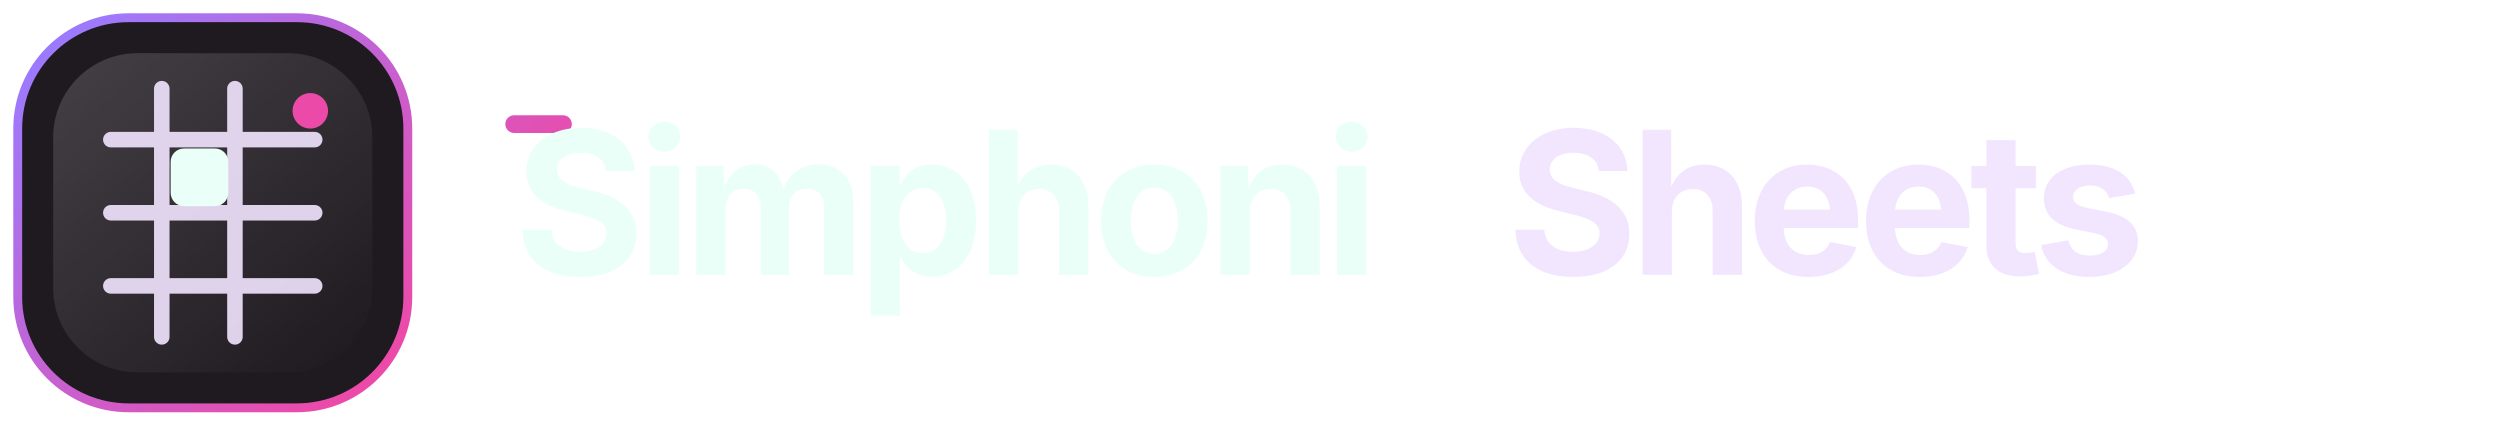
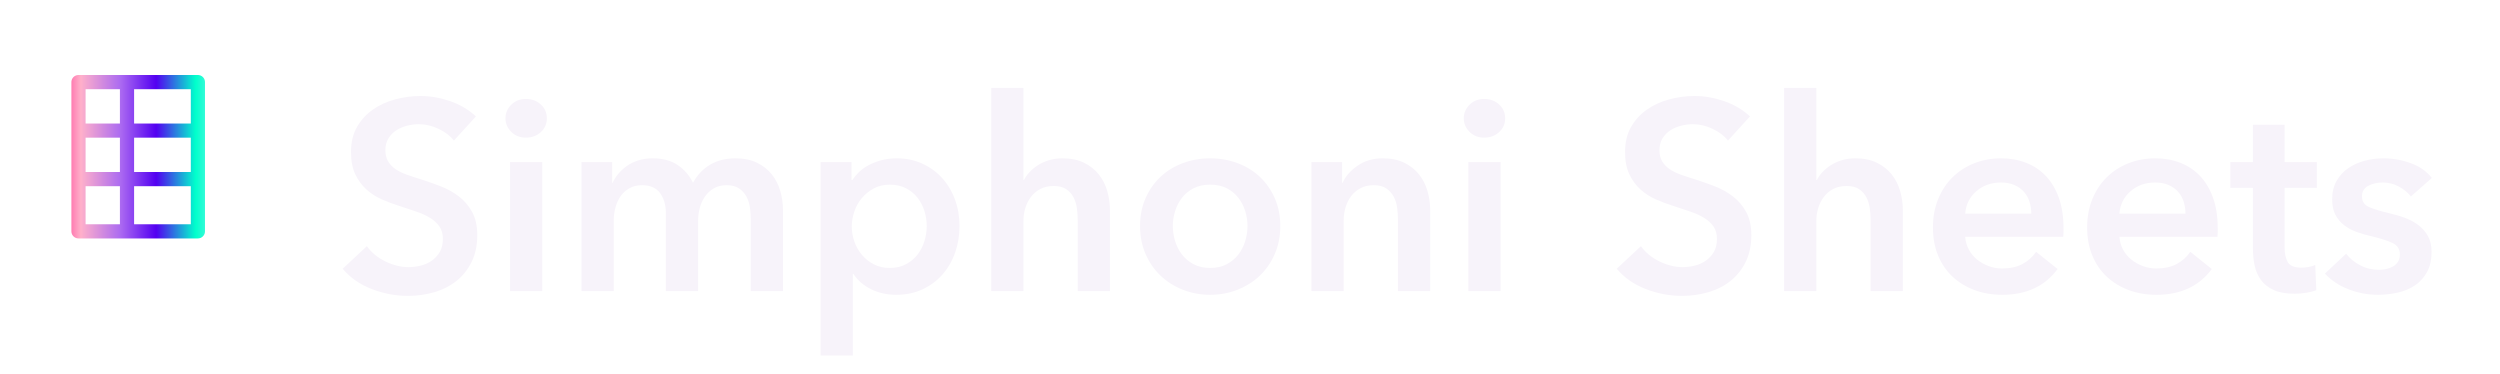
- <svg xmlns="http://www.w3.org/2000/svg" viewBox="0 0 564 96" role="img" aria-labelledby="title description">
-   <defs>
-     <linearGradient id="sheetAccent" x1="10" y1="10" x2="82" y2="86" gradientUnits="userSpaceOnUse">
-       <stop stop-color="#9b7bff" />
-       <stop offset="1" stop-color="#ec4aa8" />
-     </linearGradient>
-     <linearGradient id="sheetSheen" x1="18" y1="12" x2="78" y2="84" gradientUnits="userSpaceOnUse">
-       <stop stop-color="#ffffff" stop-opacity=".16" />
-       <stop offset="1" stop-color="#ffffff" stop-opacity="0" />
-     </linearGradient>
-   </defs>
-   <rect x="4" y="4" width="88" height="88" rx="25" fill="#1f1a20" stroke="url(#sheetAccent)" stroke-width="2" />
-   <rect x="12" y="12" width="72" height="72" rx="19" fill="url(#sheetSheen)" />
-   <path d="M25 31.5h46M25 48h46M25 64.5h46M36.5 20v56M53 20v56" fill="none" stroke="#f2e6ff" stroke-width="3.5" stroke-linecap="round" opacity=".9" />
-   <rect x="38.5" y="33.5" width="13" height="13" rx="3" fill="#e9fff8" />
-   <circle cx="70" cy="25" r="4" fill="#ec4aa8" />
-   <path d="M116 28h11" stroke="url(#sheetAccent)" stroke-width="4" stroke-linecap="round" />
-   <text x="116" y="62" fill="#e9fff8" font-family="Inter, ui-sans-serif, system-ui, sans-serif" font-size="45" font-weight="720" letter-spacing="-1.7">Simphoni</text>
-   <text x="340" y="62" fill="#f2e6ff" font-family="Inter, ui-sans-serif, system-ui, sans-serif" font-size="45" font-weight="720" letter-spacing="-1.7">Sheets</text>
+ <svg xmlns="http://www.w3.org/2000/svg" viewBox="0 0 669.928 100" width="670" height="100" role="img" aria-label="Simphoni Sheets">
+   <g transform="translate(5 10)">
+     <defs>
+       <linearGradient id="spectrum" gradientUnits="userSpaceOnUse" x1="8" y1="32" x2="56" y2="32">
+         <stop offset="0%" stop-color="#FF0077" />
+         <stop offset="18%" stop-color="#FFB0CA" />
+         <stop offset="40%" stop-color="#AC6BF1" />
+         <stop offset="60%" stop-color="#5300F1" />
+         <stop offset="82%" stop-color="#00FFCC" />
+         <stop offset="100%" stop-color="#A8F1F1" />
+       </linearGradient>
+     </defs>
+     <g fill="none" stroke-linecap="round" stroke-linejoin="round">
+       <g stroke="url(#spectrum)" stroke-width="3.8">
+         <path d="M16 12H48V52H16ZM16 25H48M16 38H48M29 12V52" />
+       </g>
+     </g>
+   </g>
+   <g fill="#F7F3FA" transform="translate(90 2)">
+     <g>
+       <path d="M31.608 35.680Q30.168 33.808 27.540 32.548Q24.912 31.288 22.248 31.288Q20.664 31.288 19.080 31.684Q17.496 32.080 16.200 32.908Q14.904 33.736 14.076 35.068Q13.248 36.400 13.248 38.272Q13.248 40.000 13.968 41.224Q14.688 42.448 15.948 43.312Q17.208 44.176 19.008 44.824Q20.808 45.472 22.968 46.120Q25.416 46.912 28.044 47.920Q30.672 48.928 32.868 50.584Q35.064 52.240 36.468 54.760Q37.872 57.280 37.872 61.024Q37.872 65.128 36.360 68.188Q34.848 71.248 32.328 73.264Q29.808 75.280 26.424 76.288Q23.040 77.296 19.296 77.296Q14.328 77.296 9.576 75.460Q4.824 73.624 1.800 70.024L8.280 63.976Q10.152 66.568 13.284 68.080Q16.416 69.592 19.440 69.592Q21.024 69.592 22.680 69.196Q24.336 68.800 25.668 67.864Q27.000 66.928 27.828 65.524Q28.656 64.120 28.656 62.032Q28.656 60.016 27.720 58.684Q26.784 57.352 25.200 56.380Q23.616 55.408 21.456 54.688Q19.296 53.968 16.920 53.176Q14.616 52.456 12.312 51.448Q10.008 50.440 8.172 48.784Q6.336 47.128 5.184 44.716Q4.032 42.304 4.032 38.704Q4.032 34.816 5.652 32.008Q7.272 29.200 9.900 27.364Q12.528 25.528 15.876 24.628Q19.224 23.728 22.680 23.728Q26.568 23.728 30.564 25.096Q34.560 26.464 37.512 29.200Z" />
+       <path d="M46.656 41.440L55.296 41.440L55.296 76.000L46.656 76.000ZM45.432 29.704Q45.432 27.616 46.980 26.068Q48.528 24.520 50.904 24.520Q53.280 24.520 54.900 25.996Q56.520 27.472 56.520 29.704Q56.520 31.936 54.900 33.412Q53.280 34.888 50.904 34.888Q48.528 34.888 46.980 33.340Q45.432 31.792 45.432 29.704Z" />
+       <path d="M107.064 40.432Q110.448 40.432 112.860 41.620Q115.272 42.808 116.820 44.752Q118.368 46.696 119.088 49.216Q119.808 51.736 119.808 54.400L119.808 76.000L111.168 76.000L111.168 56.848Q111.168 55.336 110.952 53.680Q110.736 52.024 110.016 50.692Q109.296 49.360 108.036 48.496Q106.776 47.632 104.688 47.632Q102.672 47.632 101.232 48.496Q99.792 49.360 98.856 50.728Q97.920 52.096 97.488 53.788Q97.056 55.480 97.056 57.136L97.056 76.000L88.416 76.000L88.416 55.120Q88.416 51.880 86.868 49.756Q85.320 47.632 82.008 47.632Q80.064 47.632 78.624 48.460Q77.184 49.288 76.284 50.584Q75.384 51.880 74.916 53.572Q74.448 55.264 74.448 56.992L74.448 76.000L65.808 76.000L65.808 41.440L74.016 41.440L74.016 46.984L74.160 46.984Q74.736 45.688 75.708 44.536Q76.680 43.384 78.012 42.448Q79.344 41.512 81.072 40.972Q82.800 40.432 84.888 40.432Q88.920 40.432 91.584 42.232Q94.248 44.032 95.688 46.984Q97.416 43.816 100.296 42.124Q103.176 40.432 107.064 40.432Z" />
+       <path d="M138.168 41.440L138.168 46.264L138.384 46.264Q139.032 45.256 140.076 44.212Q141.120 43.168 142.632 42.340Q144.144 41.512 146.052 40.972Q147.960 40.432 150.336 40.432Q154.008 40.432 157.104 41.836Q160.200 43.240 162.432 45.688Q164.664 48.136 165.888 51.448Q167.112 54.760 167.112 58.576Q167.112 62.392 165.924 65.740Q164.736 69.088 162.540 71.572Q160.344 74.056 157.212 75.532Q154.080 77.008 150.120 77.008Q146.448 77.008 143.388 75.496Q140.328 73.984 138.672 71.392L138.528 71.392L138.528 93.280L129.888 93.280L129.888 41.440ZM158.328 58.576Q158.328 56.560 157.716 54.580Q157.104 52.600 155.880 51.016Q154.656 49.432 152.784 48.460Q150.912 47.488 148.392 47.488Q146.016 47.488 144.144 48.496Q142.272 49.504 140.940 51.088Q139.608 52.672 138.924 54.688Q138.240 56.704 138.240 58.720Q138.240 60.736 138.924 62.716Q139.608 64.696 140.940 66.280Q142.272 67.864 144.144 68.836Q146.016 69.808 148.392 69.808Q150.912 69.808 152.784 68.800Q154.656 67.792 155.880 66.208Q157.104 64.624 157.716 62.608Q158.328 60.592 158.328 58.576Z" />
+       <path d="M194.688 40.432Q198.072 40.432 200.484 41.620Q202.896 42.808 204.444 44.752Q205.992 46.696 206.712 49.216Q207.432 51.736 207.432 54.400L207.432 76.000L198.792 76.000L198.792 56.992Q198.792 55.480 198.576 53.860Q198.360 52.240 197.676 50.908Q196.992 49.576 195.732 48.712Q194.472 47.848 192.384 47.848Q190.296 47.848 188.784 48.640Q187.272 49.432 186.264 50.764Q185.256 52.096 184.752 53.752Q184.248 55.408 184.248 57.136L184.248 76.000L175.608 76.000L175.608 21.568L184.248 21.568L184.248 46.264L184.392 46.264Q184.896 45.184 185.868 44.140Q186.840 43.096 188.136 42.268Q189.432 41.440 191.088 40.936Q192.744 40.432 194.688 40.432Z" />
+       <path d="M215.496 58.576Q215.496 54.472 216.972 51.124Q218.448 47.776 220.968 45.400Q223.488 43.024 226.944 41.728Q230.400 40.432 234.288 40.432Q238.176 40.432 241.632 41.728Q245.088 43.024 247.608 45.400Q250.128 47.776 251.604 51.124Q253.080 54.472 253.080 58.576Q253.080 62.680 251.604 66.064Q250.128 69.448 247.608 71.860Q245.088 74.272 241.632 75.640Q238.176 77.008 234.288 77.008Q230.400 77.008 226.944 75.640Q223.488 74.272 220.968 71.860Q218.448 69.448 216.972 66.064Q215.496 62.680 215.496 58.576ZM224.280 58.576Q224.280 60.592 224.892 62.608Q225.504 64.624 226.728 66.208Q227.952 67.792 229.824 68.800Q231.696 69.808 234.288 69.808Q236.880 69.808 238.752 68.800Q240.624 67.792 241.848 66.208Q243.072 64.624 243.684 62.608Q244.296 60.592 244.296 58.576Q244.296 56.560 243.684 54.580Q243.072 52.600 241.848 51.016Q240.624 49.432 238.752 48.460Q236.880 47.488 234.288 47.488Q231.696 47.488 229.824 48.460Q227.952 49.432 226.728 51.016Q225.504 52.600 224.892 54.580Q224.280 56.560 224.280 58.576Z" />
+       <path d="M261.432 41.440L269.640 41.440L269.640 46.984L269.784 46.984Q270.936 44.392 273.780 42.412Q276.624 40.432 280.512 40.432Q283.896 40.432 286.308 41.620Q288.720 42.808 290.268 44.752Q291.816 46.696 292.536 49.216Q293.256 51.736 293.256 54.400L293.256 76.000L284.616 76.000L284.616 56.848Q284.616 55.336 284.400 53.680Q284.184 52.024 283.464 50.692Q282.744 49.360 281.484 48.496Q280.224 47.632 278.136 47.632Q276.048 47.632 274.536 48.460Q273.024 49.288 272.052 50.584Q271.080 51.880 270.576 53.572Q270.072 55.264 270.072 56.992L270.072 76.000L261.432 76.000Z" />
+       <path d="M303.480 41.440L312.120 41.440L312.120 76.000L303.480 76.000ZM302.256 29.704Q302.256 27.616 303.804 26.068Q305.352 24.520 307.728 24.520Q310.104 24.520 311.724 25.996Q313.344 27.472 313.344 29.704Q313.344 31.936 311.724 33.412Q310.104 34.888 307.728 34.888Q305.352 34.888 303.804 33.340Q302.256 31.792 302.256 29.704Z" />
+     </g>
+   </g>
+   <g fill="#F7F3FA" transform="translate(431.448 2)">
+     <g>
+       <path d="M31.608 35.680Q30.168 33.808 27.540 32.548Q24.912 31.288 22.248 31.288Q20.664 31.288 19.080 31.684Q17.496 32.080 16.200 32.908Q14.904 33.736 14.076 35.068Q13.248 36.400 13.248 38.272Q13.248 40.000 13.968 41.224Q14.688 42.448 15.948 43.312Q17.208 44.176 19.008 44.824Q20.808 45.472 22.968 46.120Q25.416 46.912 28.044 47.920Q30.672 48.928 32.868 50.584Q35.064 52.240 36.468 54.760Q37.872 57.280 37.872 61.024Q37.872 65.128 36.360 68.188Q34.848 71.248 32.328 73.264Q29.808 75.280 26.424 76.288Q23.040 77.296 19.296 77.296Q14.328 77.296 9.576 75.460Q4.824 73.624 1.800 70.024L8.280 63.976Q10.152 66.568 13.284 68.080Q16.416 69.592 19.440 69.592Q21.024 69.592 22.680 69.196Q24.336 68.800 25.668 67.864Q27.000 66.928 27.828 65.524Q28.656 64.120 28.656 62.032Q28.656 60.016 27.720 58.684Q26.784 57.352 25.200 56.380Q23.616 55.408 21.456 54.688Q19.296 53.968 16.920 53.176Q14.616 52.456 12.312 51.448Q10.008 50.440 8.172 48.784Q6.336 47.128 5.184 44.716Q4.032 42.304 4.032 38.704Q4.032 34.816 5.652 32.008Q7.272 29.200 9.900 27.364Q12.528 25.528 15.876 24.628Q19.224 23.728 22.680 23.728Q26.568 23.728 30.564 25.096Q34.560 26.464 37.512 29.200Z" />
+       <path d="M65.736 40.432Q69.120 40.432 71.532 41.620Q73.944 42.808 75.492 44.752Q77.040 46.696 77.760 49.216Q78.480 51.736 78.480 54.400L78.480 76.000L69.840 76.000L69.840 56.992Q69.840 55.480 69.624 53.860Q69.408 52.240 68.724 50.908Q68.040 49.576 66.780 48.712Q65.520 47.848 63.432 47.848Q61.344 47.848 59.832 48.640Q58.320 49.432 57.312 50.764Q56.304 52.096 55.800 53.752Q55.296 55.408 55.296 57.136L55.296 76.000L46.656 76.000L46.656 21.568L55.296 21.568L55.296 46.264L55.440 46.264Q55.944 45.184 56.916 44.140Q57.888 43.096 59.184 42.268Q60.480 41.440 62.136 40.936Q63.792 40.432 65.736 40.432Z" />
+       <path d="M112.896 55.264Q112.896 53.608 112.428 52.096Q111.960 50.584 110.952 49.432Q109.944 48.280 108.396 47.596Q106.848 46.912 104.760 46.912Q100.872 46.912 98.172 49.252Q95.472 51.592 95.184 55.264ZM121.536 59.152Q121.536 59.728 121.536 60.304Q121.536 60.880 121.464 61.456L95.184 61.456Q95.328 63.328 96.156 64.876Q96.984 66.424 98.352 67.540Q99.720 68.656 101.448 69.304Q103.176 69.952 105.048 69.952Q108.288 69.952 110.520 68.764Q112.752 67.576 114.192 65.488L119.952 70.096Q114.840 77.008 105.120 77.008Q101.088 77.008 97.704 75.748Q94.320 74.488 91.836 72.184Q89.352 69.880 87.948 66.532Q86.544 63.184 86.544 58.936Q86.544 54.760 87.948 51.340Q89.352 47.920 91.800 45.508Q94.248 43.096 97.596 41.764Q100.944 40.432 104.832 40.432Q108.432 40.432 111.492 41.620Q114.552 42.808 116.784 45.148Q119.016 47.488 120.276 50.980Q121.536 54.472 121.536 59.152Z" />
+       <path d="M154.224 55.264Q154.224 53.608 153.756 52.096Q153.288 50.584 152.280 49.432Q151.272 48.280 149.724 47.596Q148.176 46.912 146.088 46.912Q142.200 46.912 139.500 49.252Q136.800 51.592 136.512 55.264ZM162.864 59.152Q162.864 59.728 162.864 60.304Q162.864 60.880 162.792 61.456L136.512 61.456Q136.656 63.328 137.484 64.876Q138.312 66.424 139.680 67.540Q141.048 68.656 142.776 69.304Q144.504 69.952 146.376 69.952Q149.616 69.952 151.848 68.764Q154.080 67.576 155.520 65.488L161.280 70.096Q156.168 77.008 146.448 77.008Q142.416 77.008 139.032 75.748Q135.648 74.488 133.164 72.184Q130.680 69.880 129.276 66.532Q127.872 63.184 127.872 58.936Q127.872 54.760 129.276 51.340Q130.680 47.920 133.128 45.508Q135.576 43.096 138.924 41.764Q142.272 40.432 146.160 40.432Q149.760 40.432 152.820 41.620Q155.880 42.808 158.112 45.148Q160.344 47.488 161.604 50.980Q162.864 54.472 162.864 59.152Z" />
+       <path d="M166.248 48.352L166.248 41.440L172.296 41.440L172.296 31.432L180.792 31.432L180.792 41.440L189.432 41.440L189.432 48.352L180.792 48.352L180.792 64.408Q180.792 66.712 181.620 68.224Q182.448 69.736 185.328 69.736Q186.192 69.736 187.200 69.556Q188.208 69.376 189.000 69.016L189.288 75.784Q188.136 76.216 186.552 76.468Q184.968 76.720 183.528 76.720Q180.072 76.720 177.912 75.748Q175.752 74.776 174.492 73.084Q173.232 71.392 172.764 69.196Q172.296 67.000 172.296 64.480L172.296 48.352Z" />
+       <path d="M214.632 50.656Q213.480 49.144 211.464 48.028Q209.448 46.912 207.072 46.912Q204.984 46.912 203.256 47.776Q201.528 48.640 201.528 50.656Q201.528 52.672 203.436 53.500Q205.344 54.328 209.016 55.192Q210.960 55.624 212.940 56.344Q214.920 57.064 216.540 58.252Q218.160 59.440 219.168 61.204Q220.176 62.968 220.176 65.488Q220.176 68.656 218.988 70.852Q217.800 73.048 215.820 74.416Q213.840 75.784 211.212 76.396Q208.584 77.008 205.776 77.008Q201.744 77.008 197.928 75.532Q194.112 74.056 191.592 71.320L197.280 65.992Q198.720 67.864 201.024 69.088Q203.328 70.312 206.136 70.312Q207.072 70.312 208.044 70.096Q209.016 69.880 209.844 69.412Q210.672 68.944 211.176 68.152Q211.680 67.360 211.680 66.208Q211.680 64.048 209.700 63.112Q207.720 62.176 203.760 61.240Q201.816 60.808 199.980 60.124Q198.144 59.440 196.704 58.324Q195.264 57.208 194.400 55.552Q193.536 53.896 193.536 51.448Q193.536 48.568 194.724 46.480Q195.912 44.392 197.856 43.060Q199.800 41.728 202.248 41.080Q204.696 40.432 207.288 40.432Q211.032 40.432 214.596 41.728Q218.160 43.024 220.248 45.688Z" />
+     </g>
+   </g>
</svg>
